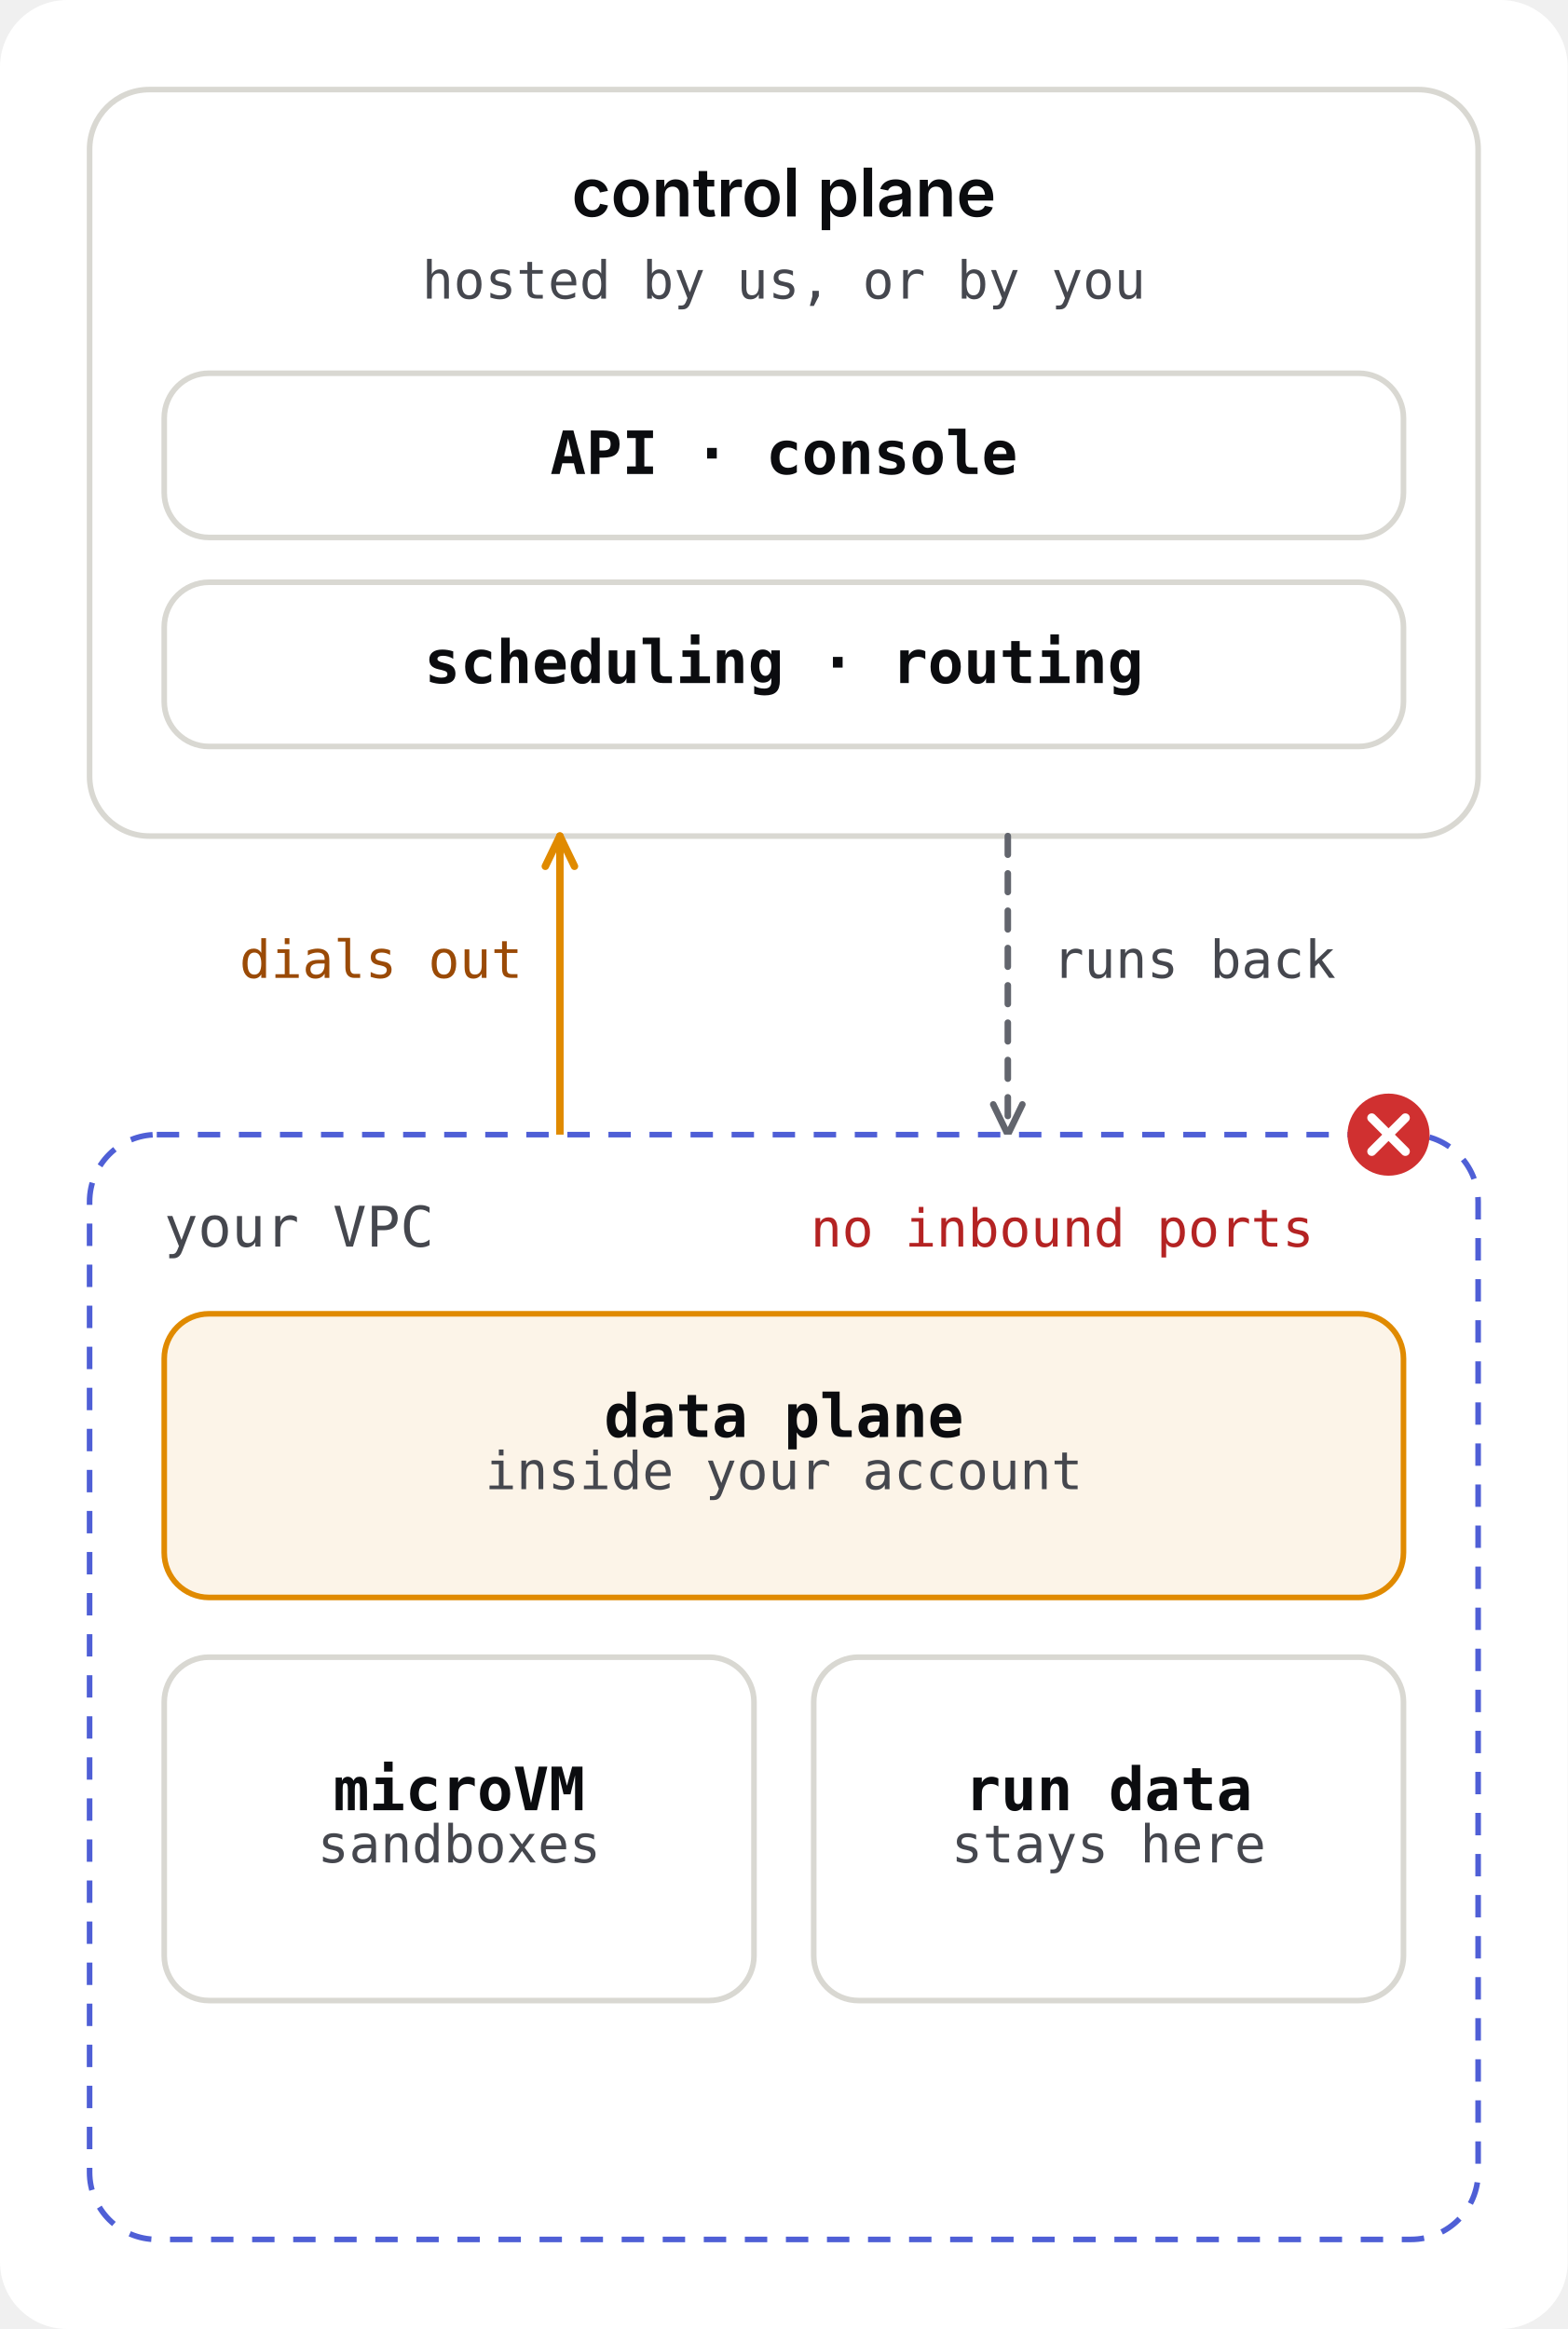
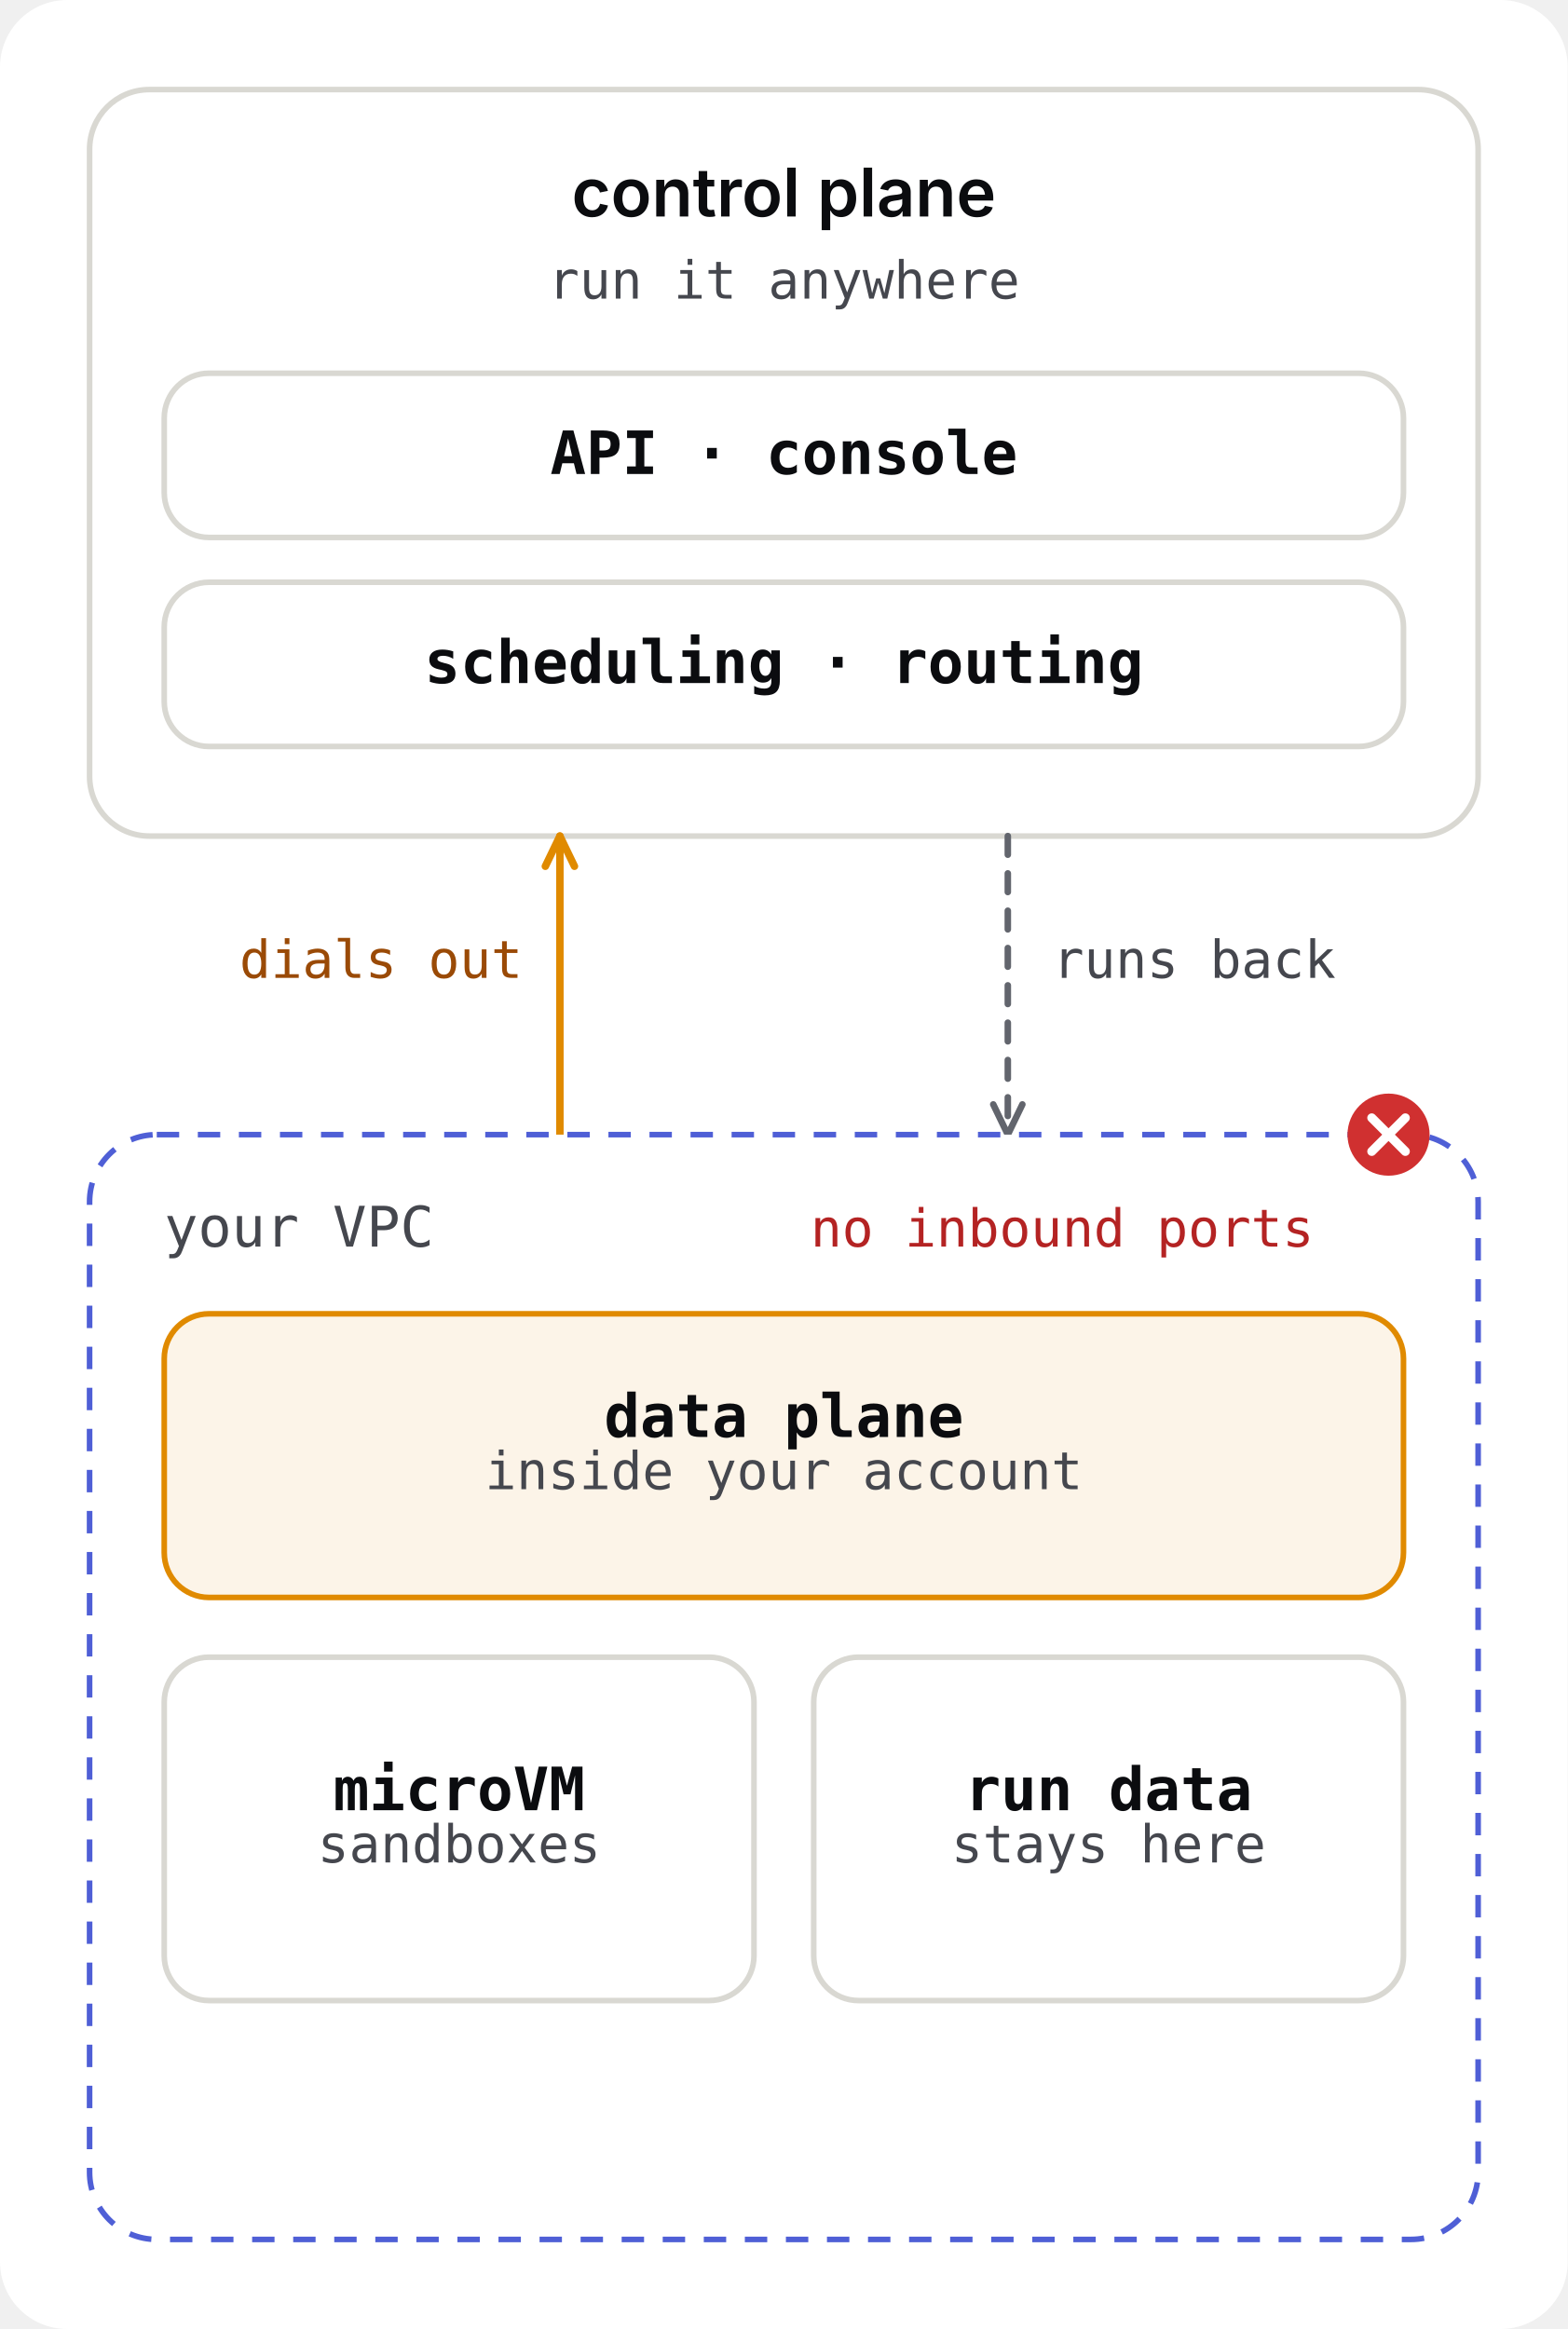
<svg xmlns="http://www.w3.org/2000/svg" viewBox="0 0 420 624" width="420" height="624" role="img" aria-labelledby="t d">
  <rect width="420" height="624" rx="18" fill="#ffffff" />
  <rect x="24" y="24" width="372" height="200" rx="16" fill="#ffffff" stroke="#d9d8d2" stroke-width="1.5" />
  <text x="210" y="58" font-family="'Inter Tight', Inter, ui-sans-serif, system-ui, -apple-system, 'Segoe UI', sans-serif" font-size="18" font-weight="600" fill="#0b0c0f" text-anchor="middle">control plane</text>
-   <text x="210" y="80" font-family="'JetBrains Mono', ui-monospace, SFMono-Regular, Menlo, Consolas, monospace" font-size="14" font-weight="400" fill="#45474e" text-anchor="middle">hosted by us, or by you</text>
+   <text x="210" y="80" font-family="'JetBrains Mono', ui-monospace, SFMono-Regular, Menlo, Consolas, monospace" font-size="14" font-weight="400" fill="#45474e" text-anchor="middle">run it anywhere</text>
  <rect x="44" y="100" width="332" height="44" rx="12" fill="#ffffff" stroke="#d9d8d2" stroke-width="1.5" />
  <text x="210" y="127" font-family="'JetBrains Mono', ui-monospace, SFMono-Regular, Menlo, Consolas, monospace" font-size="16" font-weight="600" fill="#0b0c0f" text-anchor="middle">API · console</text>
  <rect x="44" y="156" width="332" height="44" rx="12" fill="#ffffff" stroke="#d9d8d2" stroke-width="1.5" />
  <text x="210" y="183" font-family="'JetBrains Mono', ui-monospace, SFMono-Regular, Menlo, Consolas, monospace" font-size="16" font-weight="600" fill="#0b0c0f" text-anchor="middle">scheduling · routing</text>
  <path d="M150 304 L150 224" fill="none" stroke="#e08a00" stroke-width="2" stroke-linecap="round" stroke-linejoin="round" />
  <path d="M153.9 232.1 L150 224 L146.1 232.1" fill="none" stroke="#e08a00" stroke-width="2" stroke-linecap="round" stroke-linejoin="round" />
  <text x="140" y="262" font-family="'JetBrains Mono', ui-monospace, SFMono-Regular, Menlo, Consolas, monospace" font-size="14" font-weight="400" fill="#9a4a06" text-anchor="end">dials out</text>
  <path d="M270 224 L270 304" fill="none" stroke="#62656d" stroke-width="1.75" stroke-linecap="round" stroke-linejoin="round" stroke-dasharray="5 5" />
  <path d="M266.1 295.9 L270 304 L273.9 295.9" fill="none" stroke="#62656d" stroke-width="1.75" stroke-linecap="round" stroke-linejoin="round" />
  <text x="282" y="262" font-family="'JetBrains Mono', ui-monospace, SFMono-Regular, Menlo, Consolas, monospace" font-size="14" font-weight="400" fill="#45474e" text-anchor="start">runs back</text>
  <rect x="24" y="304" width="372" height="296" rx="18" fill="#ffffff" stroke="#4f5fd6" stroke-width="1.5" stroke-dasharray="6 5" />
  <text x="44" y="334" font-family="'JetBrains Mono', ui-monospace, SFMono-Regular, Menlo, Consolas, monospace" font-size="15" font-weight="400" fill="#45474e" text-anchor="start">your VPC</text>
  <rect x="44" y="352" width="332" height="76" rx="12" fill="#e08a00" fill-opacity="0.09" stroke="#e08a00" stroke-width="1.5" />
  <text x="210" y="385" font-family="'JetBrains Mono', ui-monospace, SFMono-Regular, Menlo, Consolas, monospace" font-size="16" font-weight="600" fill="#0b0c0f" text-anchor="middle">data plane</text>
  <text x="210" y="399" font-family="'JetBrains Mono', ui-monospace, SFMono-Regular, Menlo, Consolas, monospace" font-size="14" font-weight="400" fill="#45474e" text-anchor="middle">inside your account</text>
  <rect x="44" y="444" width="158" height="92" rx="12" fill="#ffffff" stroke="#d9d8d2" stroke-width="1.5" />
  <text x="123" y="485" font-family="'JetBrains Mono', ui-monospace, SFMono-Regular, Menlo, Consolas, monospace" font-size="16" font-weight="600" fill="#0b0c0f" text-anchor="middle">microVM</text>
  <text x="123" y="499" font-family="'JetBrains Mono', ui-monospace, SFMono-Regular, Menlo, Consolas, monospace" font-size="14" font-weight="400" fill="#45474e" text-anchor="middle">sandboxes</text>
  <rect x="218" y="444" width="158" height="92" rx="12" fill="#ffffff" stroke="#d9d8d2" stroke-width="1.5" />
  <text x="297" y="485" font-family="'JetBrains Mono', ui-monospace, SFMono-Regular, Menlo, Consolas, monospace" font-size="16" font-weight="600" fill="#0b0c0f" text-anchor="middle">run data</text>
  <text x="297" y="499" font-family="'JetBrains Mono', ui-monospace, SFMono-Regular, Menlo, Consolas, monospace" font-size="14" font-weight="400" fill="#45474e" text-anchor="middle">stays here</text>
  <circle cx="372" cy="304" r="11" fill="#d03030" />
  <path d="M367.5 299.5 l9 9 M376.5 299.5 l-9 9" stroke="#ffffff" stroke-width="2.4" stroke-linecap="round" />
  <text x="352" y="334" font-family="'JetBrains Mono', ui-monospace, SFMono-Regular, Menlo, Consolas, monospace" font-size="14" font-weight="400" fill="#b42323" text-anchor="end">no inbound ports</text>
</svg>
